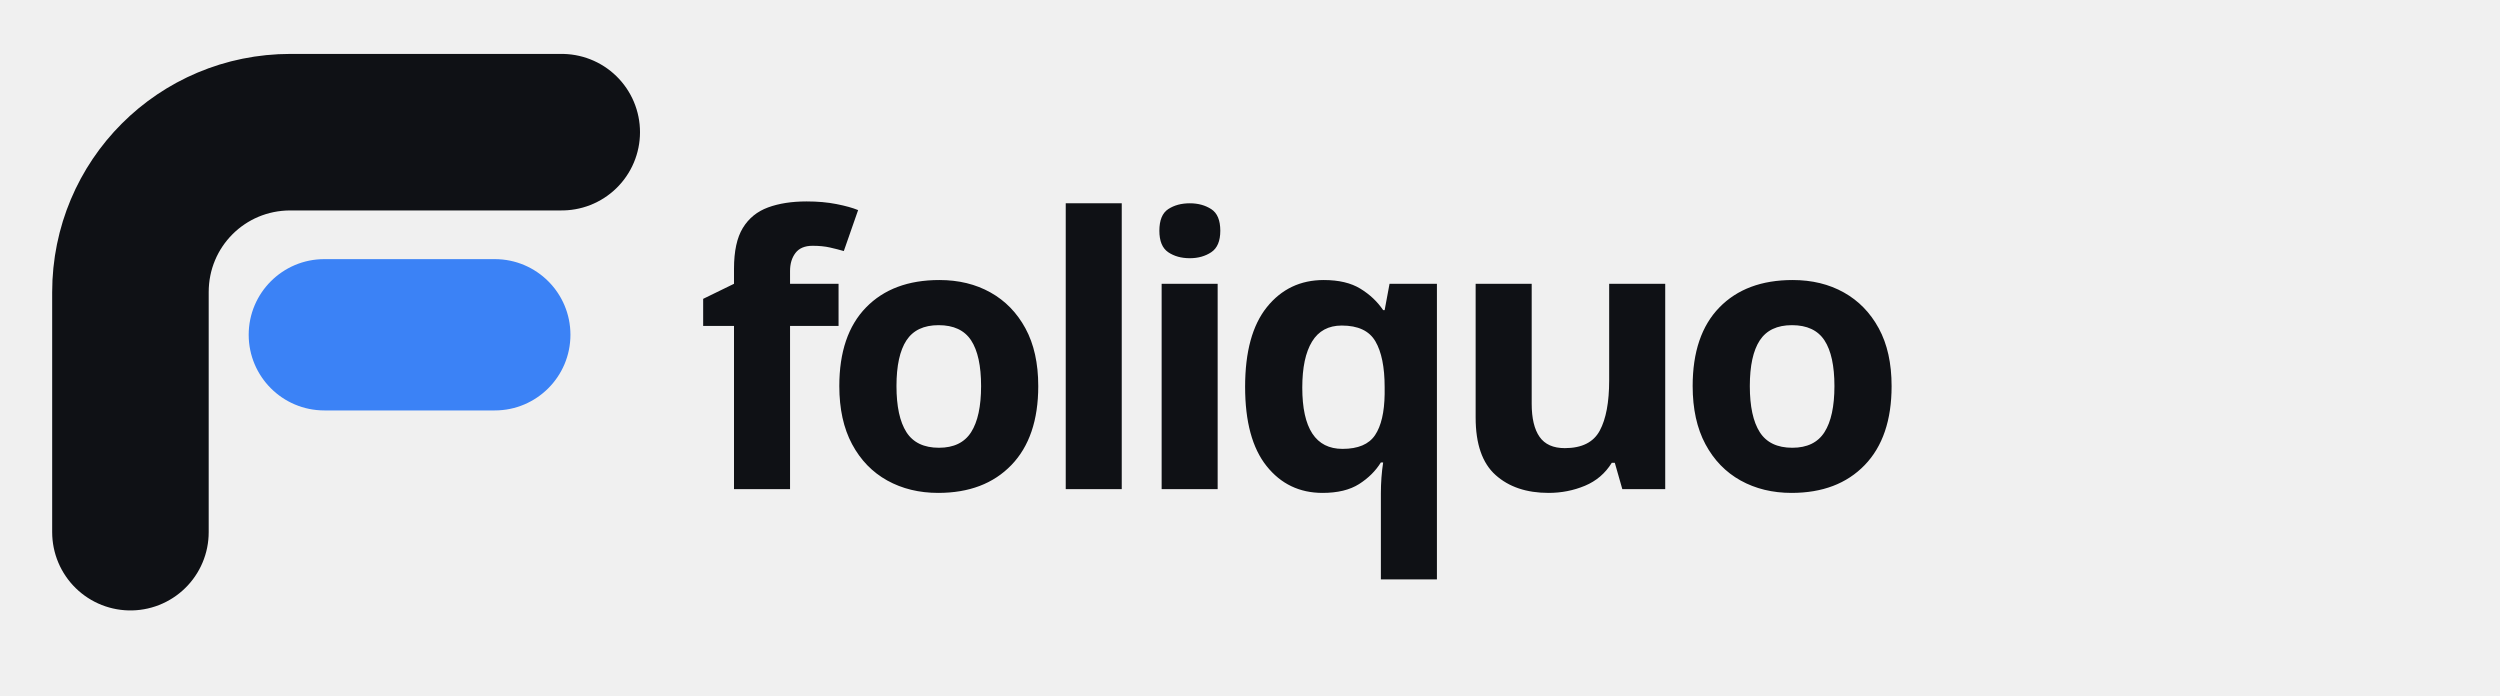
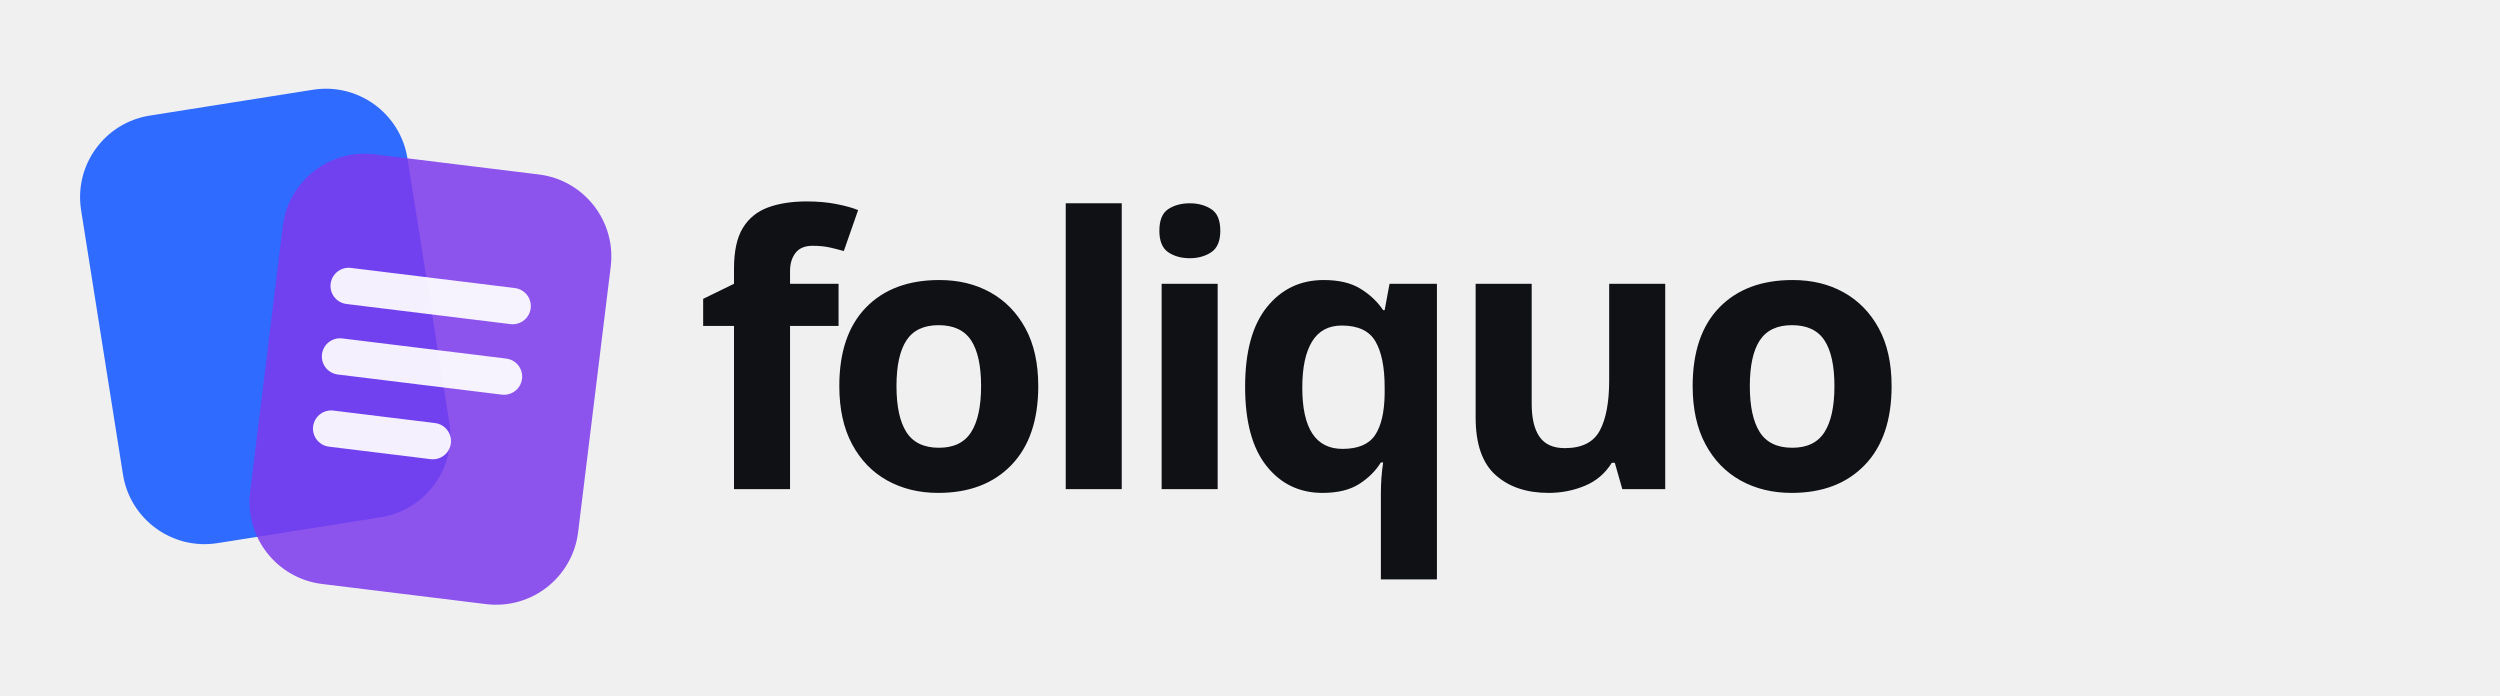
<svg xmlns="http://www.w3.org/2000/svg" viewBox="0 0 1150 320" role="img" aria-label="foliquo Standard horizontal light">
-   <g transform="scale(.80)">
-     <path d="M 75 306 V 168 C 75 117 116 76 167 76 H 323" fill="none" stroke="#0F1115" stroke-width="90" stroke-linecap="round" stroke-linejoin="round" />
-     <rect x="143" y="149" width="185" height="87" rx="43.5" fill="#3B82F6" />
+   <g transform="translate(8,8) scale(.76)">
+     <rect x="50" y="50" width="200" height="262" rx="50" transform="rotate(-9 150 181)" fill="#2F6BFF" />
+     <rect x="150" y="88" width="200" height="262" rx="50" transform="rotate(7 250 219)" fill="#7C3AED" fill-opacity="0.86" />
+     <path d="M194 169h100M194 212h100M194 256h62" fill="none" stroke="#FFFFFF" stroke-opacity=".92" stroke-width="22" stroke-linecap="round" transform="rotate(7 250 219)" />
  </g>
  <text x="320" y="225" fill="#0F1115" font-family="Manrope, sans-serif" font-size="173" font-weight="700" letter-spacing="-8.65">foliquo</text>
</svg>
